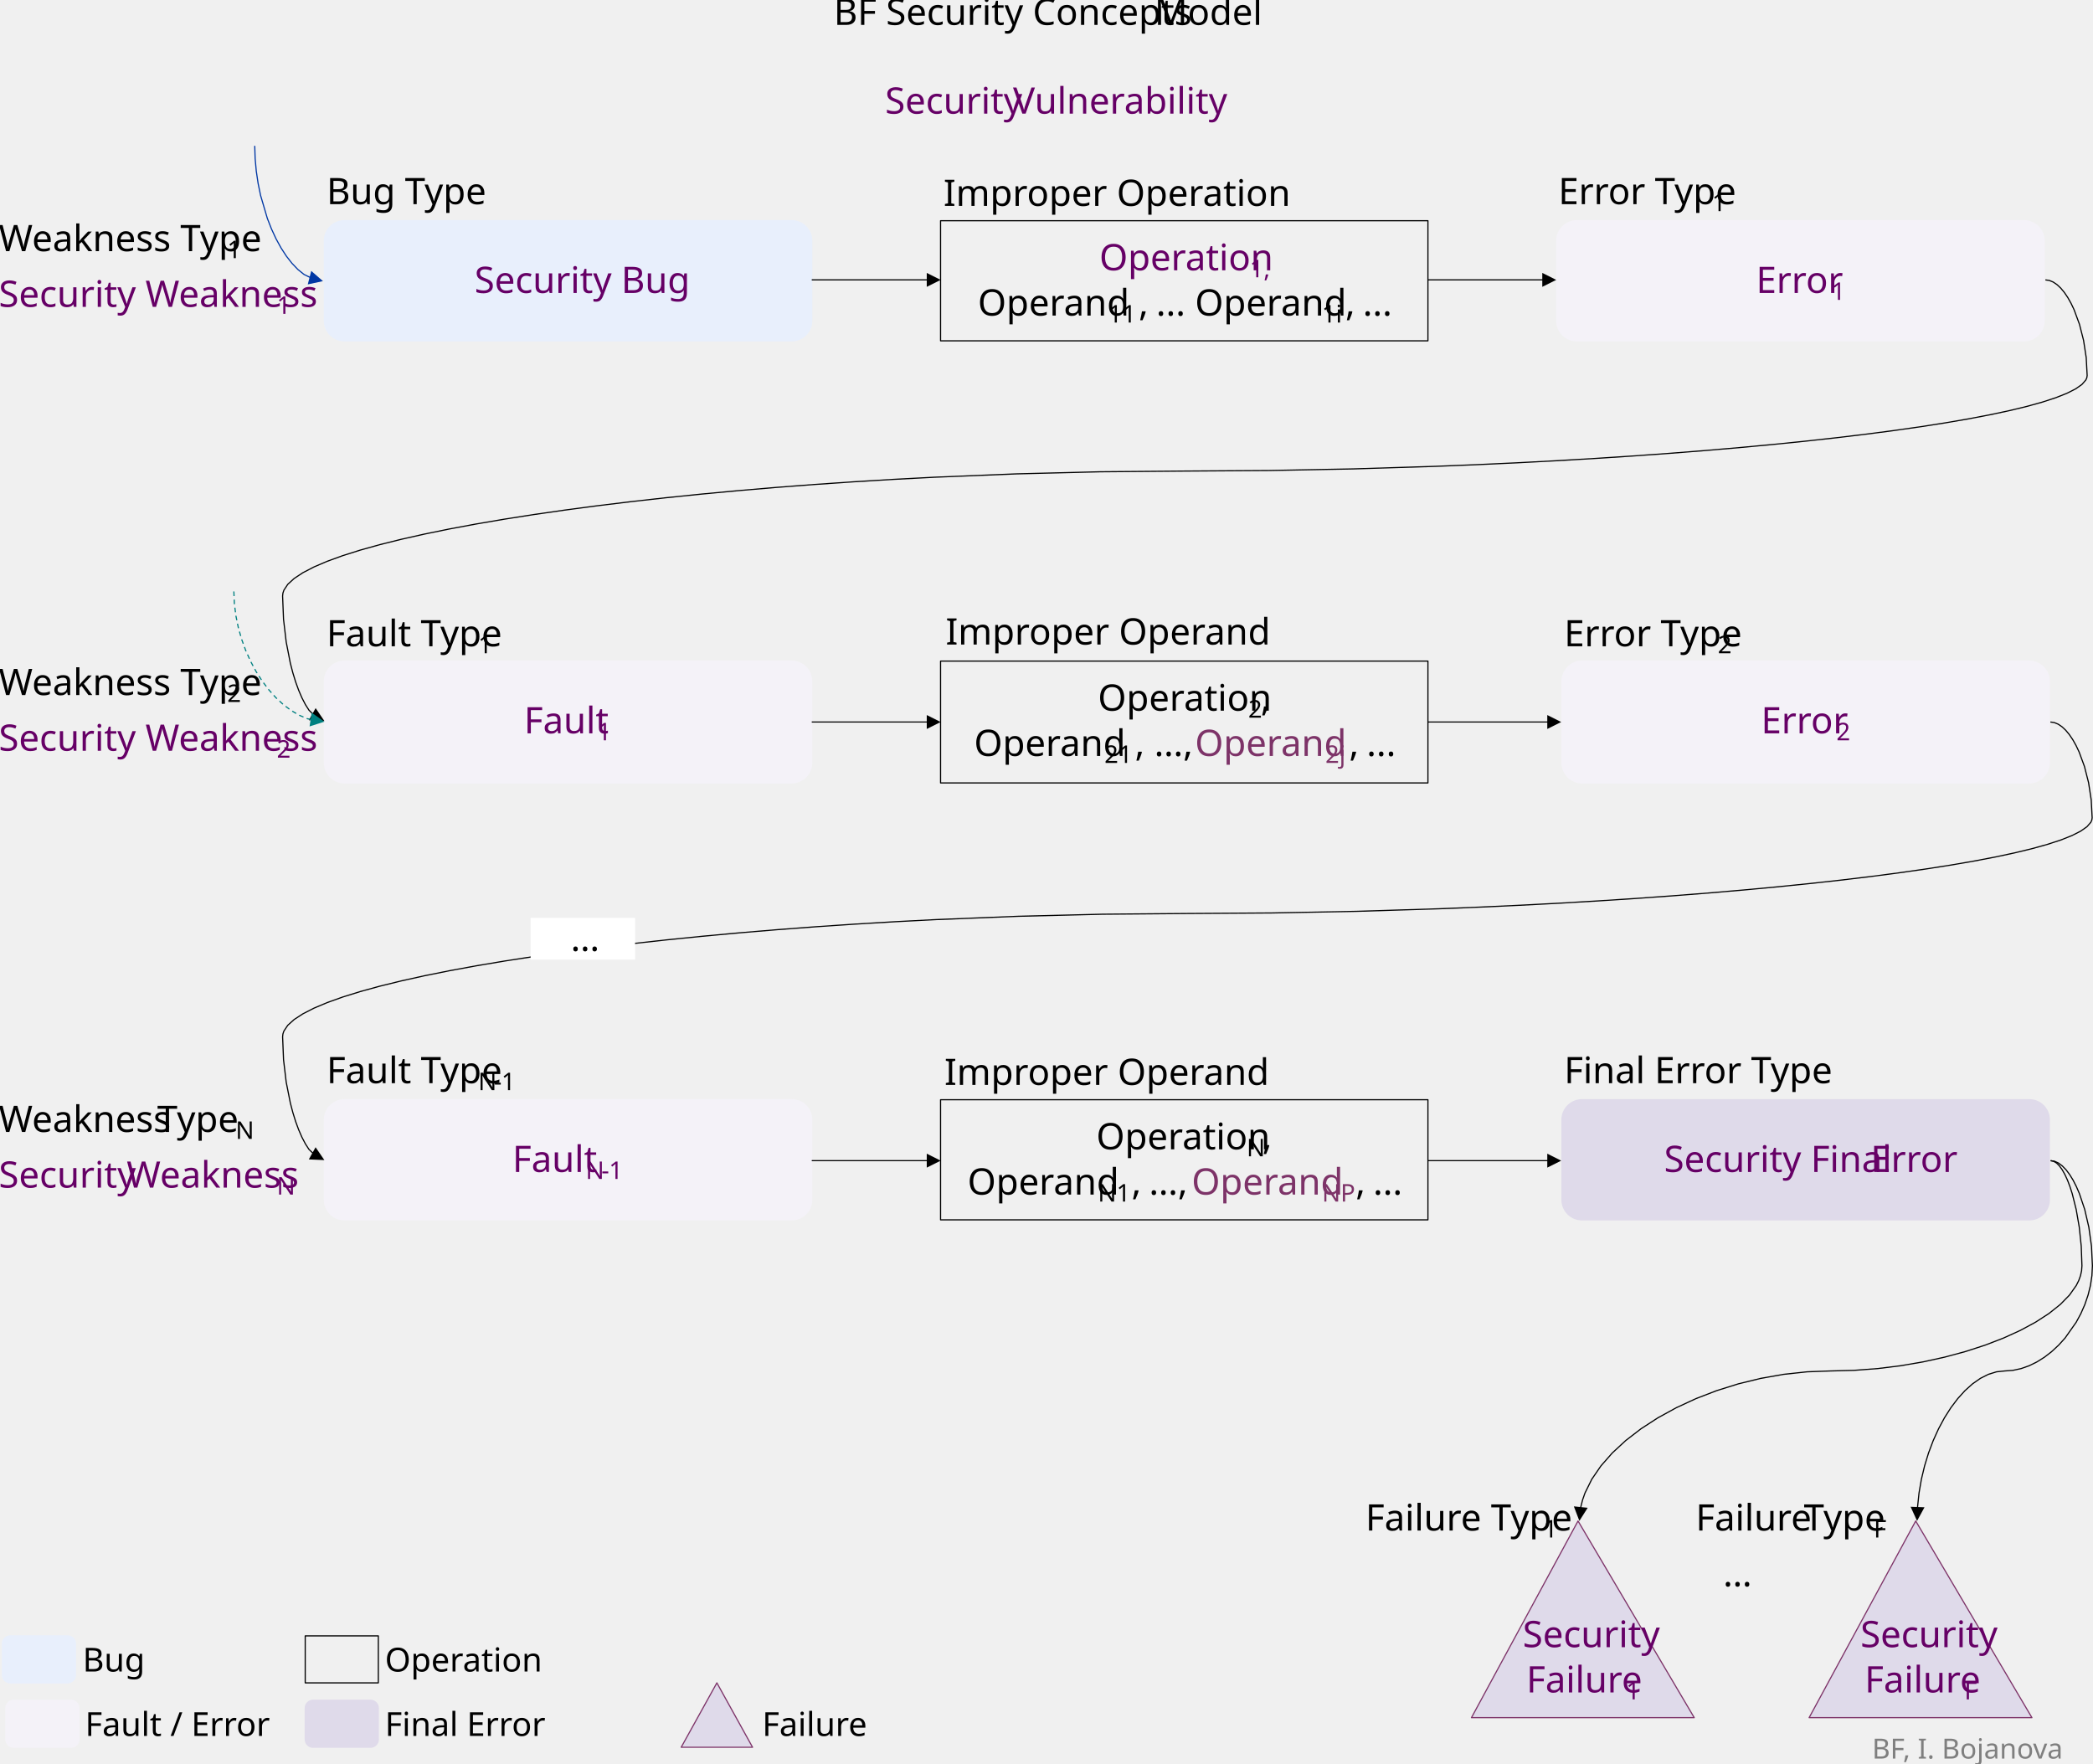
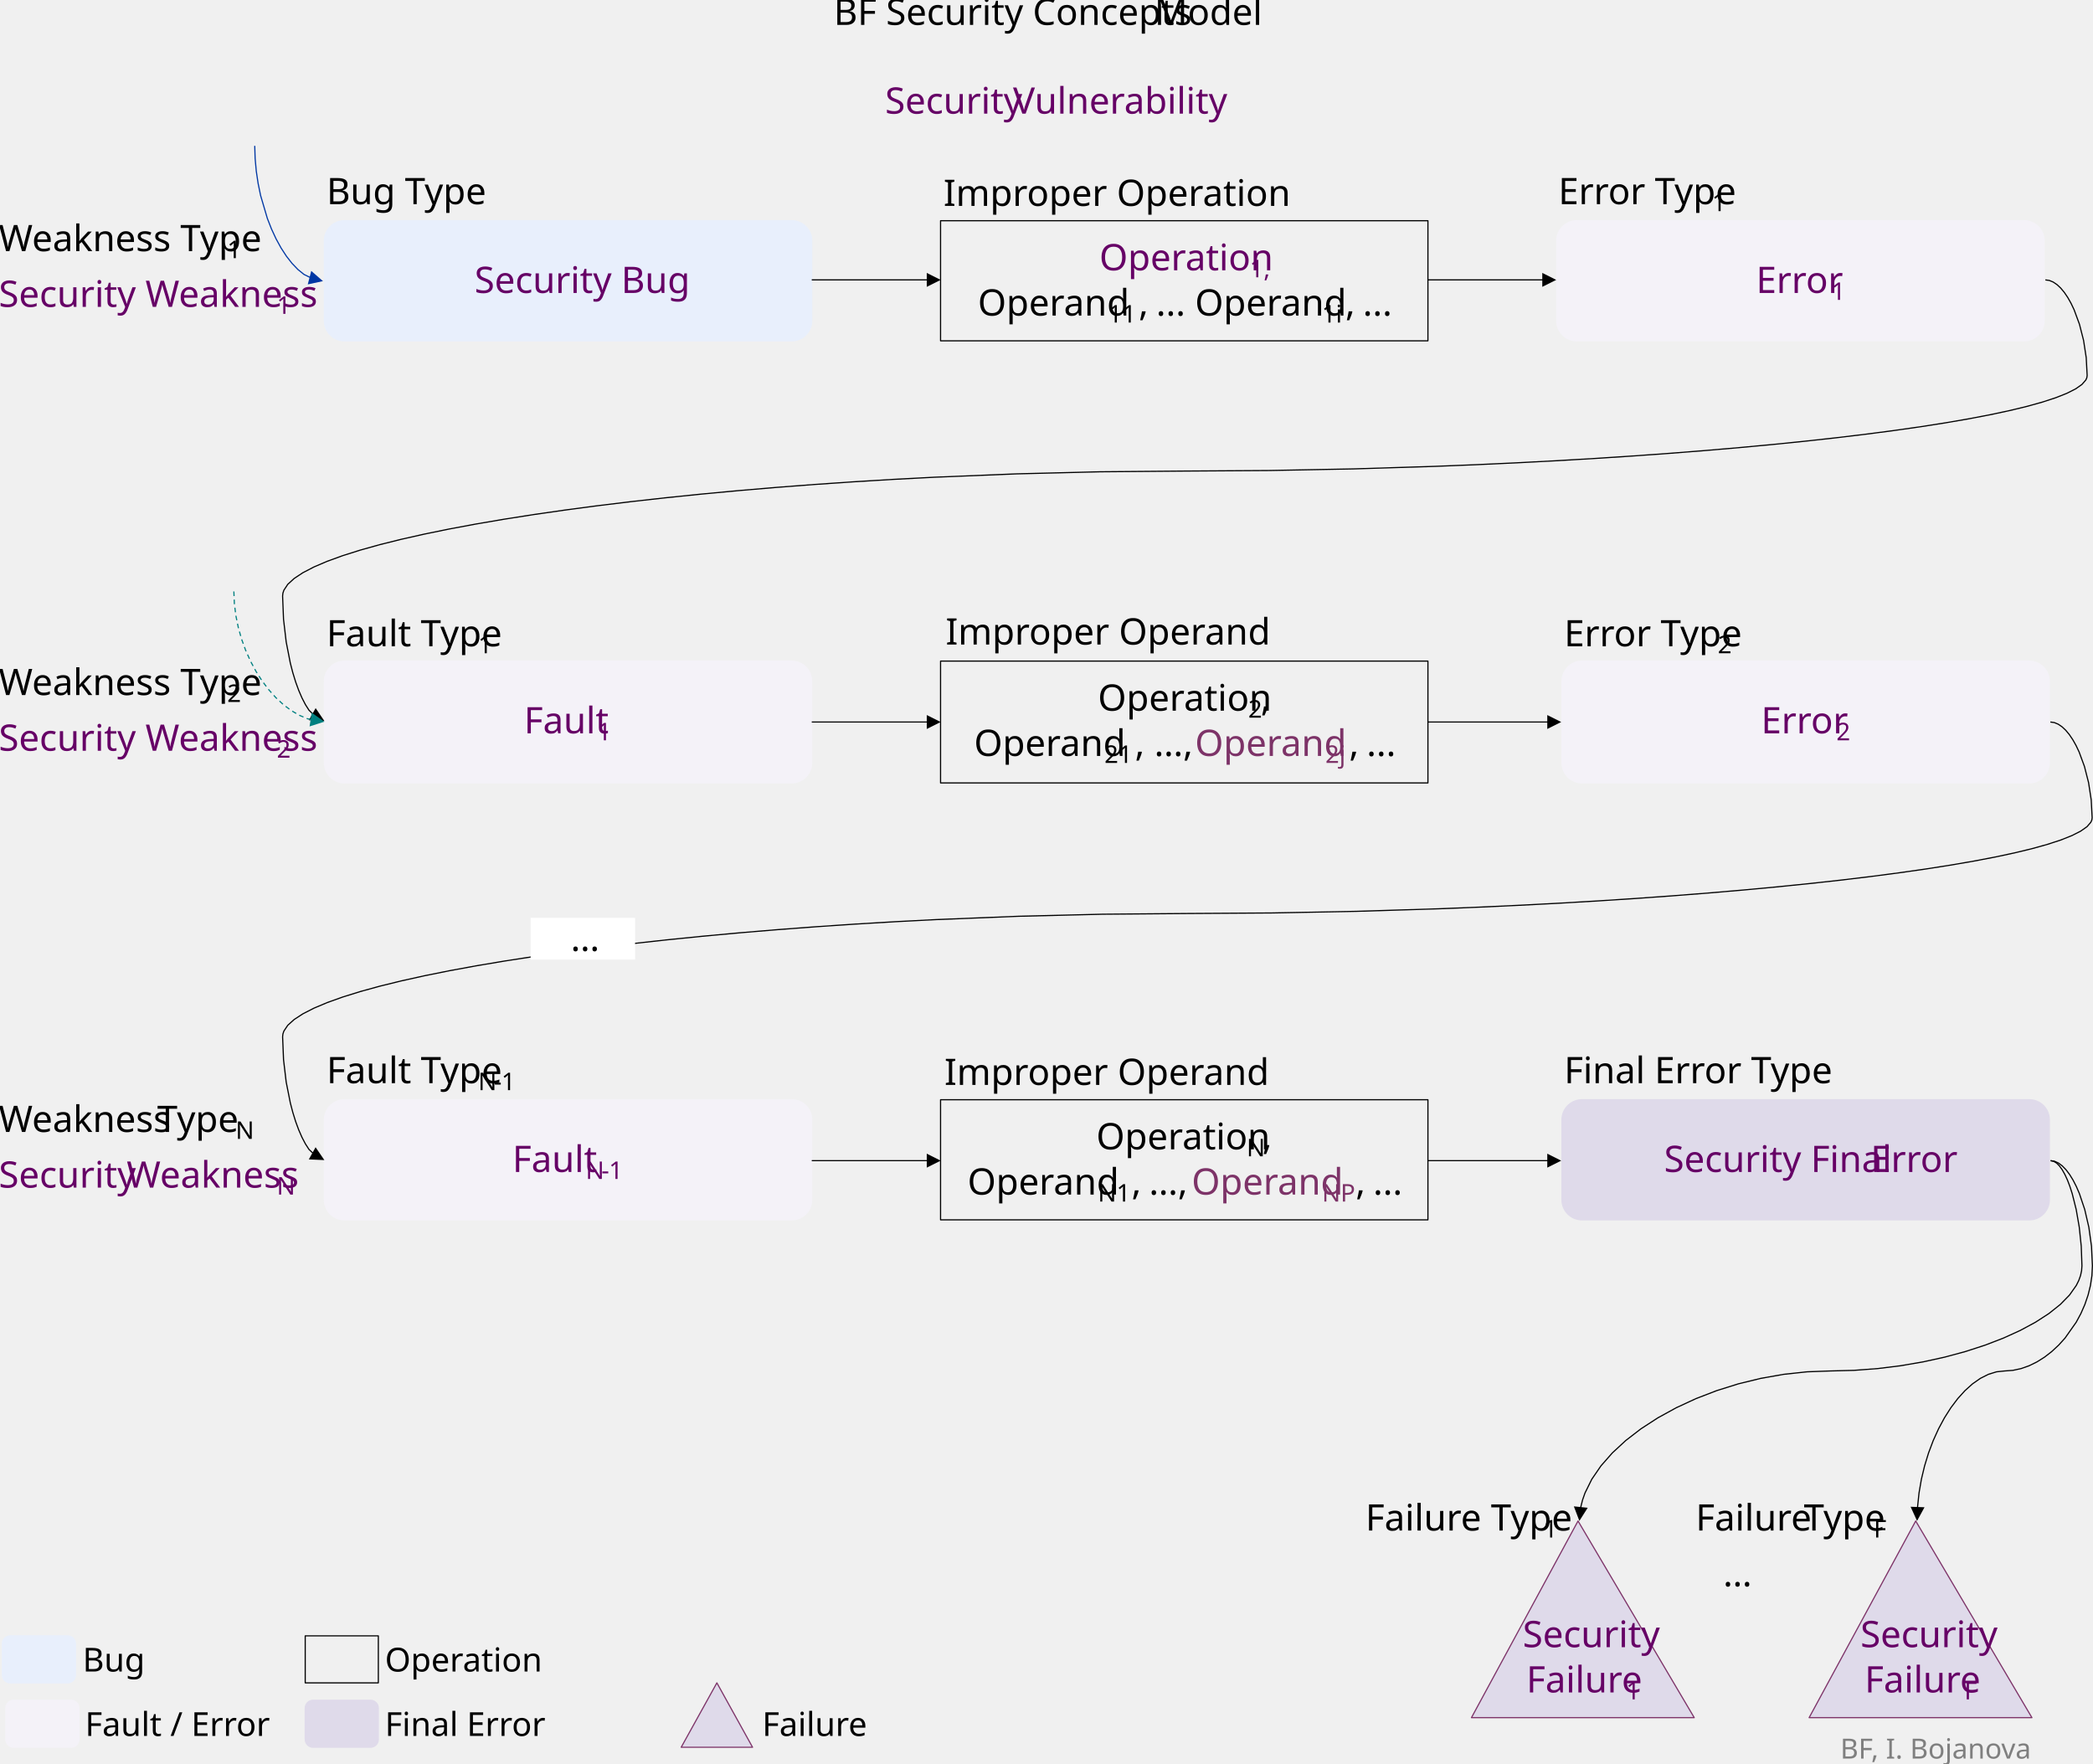
<svg xmlns="http://www.w3.org/2000/svg" width="318.144mm" height="268.061mm" viewBox="0 0 318.144 268.061" version="1.1" id="svg1" xml:space="preserve">
  <defs id="defs1" />
-   <g id="layer1" transform="translate(-77.94892,-133.0182)">
-     <g transform="matrix(0.2645833,0,0,0.2645833,89.02199,-347.3874)" id="g99">
+   <g id="layer1" transform="translate(-45.70918,-142.9946)">
+     <g transform="matrix(0.2645833,0,0,0.2645833,56.78225,-337.411)" id="g99">
      <path d="m 349.5,2819.5 20.5,-37 20.5,37 z" stroke="#7d3368" stroke-width="0.667" stroke-linejoin="round" stroke-miterlimit="10" fill="#dfdaea" fill-rule="evenodd" id="path1" />
      <text font-family="'Calibri Light', 'Calibri Light_MSFontService', sans-serif" font-weight="300" font-size="21px" transform="translate(437.157,1830)" id="text1">BF Security Concepts</text>
      <text font-family="'Calibri Light', 'Calibri Light_MSFontService', sans-serif" font-weight="300" font-size="21px" transform="translate(621.384,1830)" id="text2">Model</text>
      <text fill="#660066" font-family="'Calibri Light', 'Calibri Light_MSFontService', sans-serif" font-weight="300" font-size="21px" transform="translate(466.63,1881)" id="text3">Security</text>
      <text fill="#660066" font-family="'Calibri Light', 'Calibri Light_MSFontService', sans-serif" font-weight="300" font-size="21px" transform="translate(540.13,1881)" id="text4">Vulnerability</text>
      <text font-family="'Calibri Light', 'Calibri Light_MSFontService', sans-serif" font-weight="300" font-size="21px" transform="translate(145.771,1933)" id="text5">Bug Type</text>
      <text font-family="'Calibri Light', 'Calibri Light_MSFontService', sans-serif" font-weight="300" font-size="21px" transform="translate(853.416,1933)" id="text6">Error Type</text>
      <text font-family="'Calibri Light', 'Calibri Light_MSFontService', sans-serif" font-weight="300" font-size="14px" transform="translate(941.683,1937)" id="text7">1</text>
      <path d="m 144.5,1954 c 0,-6.35 5.149,-11.5 11.5,-11.5 h 257 c 6.351,0 11.5,5.15 11.5,11.5 v 46 c 0,6.35 -5.149,11.5 -11.5,11.5 H 156 c -6.351,0 -11.5,-5.15 -11.5,-11.5 z" stroke="#e8effc" stroke-width="0.667" stroke-linejoin="round" stroke-miterlimit="10" fill="#e8effc" fill-rule="evenodd" id="path7" />
      <text fill="#660066" font-family="'Calibri Light', 'Calibri Light_MSFontService', sans-serif" font-weight="300" font-size="21px" transform="translate(230.748,1984)" id="text8">Security Bug</text>
      <rect x="498.5" y="1942.5" width="280" height="69" stroke="#000000" stroke-width="0.667" stroke-linejoin="round" stroke-miterlimit="10" fill="none" id="rect8" />
      <text fill="#660066" font-family="'Calibri Light', 'Calibri Light_MSFontService', sans-serif" font-weight="300" font-size="21px" transform="translate(589.712,1971)" id="text9">Operation</text>
      <text fill="#660066" font-family="'Calibri Light', 'Calibri Light_MSFontService', sans-serif" font-weight="300" font-size="14px" transform="translate(676.085,1975)" id="text10">1,</text>
      <text font-family="'Calibri Light', 'Calibri Light_MSFontService', sans-serif" font-weight="300" font-size="21px" transform="translate(519.898,1997)" id="text11">Operand</text>
      <text font-family="'Calibri Light', 'Calibri Light_MSFontService', sans-serif" font-weight="300" font-size="14px" transform="translate(594.812,2001)" id="text12">11</text>
      <text font-family="'Calibri Light', 'Calibri Light_MSFontService', sans-serif" font-weight="300" font-size="21px" transform="translate(612.312,1997)" id="text13">,</text>
      <text font-family="'Calibri Light', 'Calibri Light_MSFontService', sans-serif" font-weight="300" font-size="21px" transform="translate(622.312,1997)" id="text14">... Operand</text>
      <text font-family="'Calibri Light', 'Calibri Light_MSFontService', sans-serif" font-weight="300" font-size="14px" transform="translate(717.558,2001)" id="text15">1i</text>
      <text font-family="'Calibri Light', 'Calibri Light_MSFontService', sans-serif" font-weight="300" font-size="21px" transform="translate(731.058,1997)" id="text16">,</text>
      <text font-family="'Calibri Light', 'Calibri Light_MSFontService', sans-serif" font-weight="300" font-size="21px" transform="translate(741.058,1997)" id="text17">...</text>
      <path d="m 852.5,1954 c 0,-6.35 5.149,-11.5 11.5,-11.5 h 257 c 6.35,0 11.5,5.15 11.5,11.5 v 46 c 0,6.35 -5.15,11.5 -11.5,11.5 H 864 c -6.351,0 -11.5,-5.15 -11.5,-11.5 z" stroke="#f4f2f8" stroke-width="0.667" stroke-linejoin="round" stroke-miterlimit="10" fill="#f4f2f8" fill-rule="evenodd" id="path17" />
      <text fill="#660066" font-family="'Calibri Light', 'Calibri Light_MSFontService', sans-serif" font-weight="300" font-size="21px" transform="translate(967.036,1984)" id="text18">Error</text>
      <text fill="#660066" font-family="'Calibri Light', 'Calibri Light_MSFontService', sans-serif" font-weight="300" font-size="14px" transform="translate(1010.28,1988)" id="text19">1</text>
      <path d="m 424.5,1976.17 h 67.411 v 0.66 H 424.5 Z m 66.078,-3.67 8,4 -8,4 z" id="path19" />
      <path d="m 778.5,1976.17 h 67.028 v 0.66 H 778.5 Z m 65.695,-3.67 8,4 -8,4 z" id="path20" />
      <text font-family="'Calibri Light', 'Calibri Light_MSFontService', sans-serif" font-weight="300" font-size="21px" transform="translate(145.73,2187)" id="text20">Fault Type</text>
      <text font-family="'Calibri Light', 'Calibri Light_MSFontService', sans-serif" font-weight="300" font-size="14px" transform="translate(232.844,2191)" id="text21">1</text>
      <text font-family="'Calibri Light', 'Calibri Light_MSFontService', sans-serif" font-weight="300" font-size="21px" transform="translate(-42.579,2215)" id="text22">Weakness Type</text>
      <text font-family="'Calibri Light', 'Calibri Light_MSFontService', sans-serif" font-weight="300" font-size="14px" transform="translate(88.661,2219)" id="text23">2</text>
      <text fill="#660066" font-family="'Calibri Light', 'Calibri Light_MSFontService', sans-serif" font-weight="300" font-size="21px" transform="translate(-42.579,2247)" id="text24">Security Weakness</text>
      <text fill="#660066" font-family="'Calibri Light', 'Calibri Light_MSFontService', sans-serif" font-weight="300" font-size="14px" transform="translate(117.141,2251)" id="text25">2</text>
      <text font-family="'Calibri Light', 'Calibri Light_MSFontService', sans-serif" font-weight="300" font-size="21px" transform="translate(856.743,2187)" id="text26">Error Type</text>
      <text font-family="'Calibri Light', 'Calibri Light_MSFontService', sans-serif" font-weight="300" font-size="14px" transform="translate(945.01,2191)" id="text27">2</text>
      <path d="m 144.5,2207.17 c 0,-6.45 5.224,-11.67 11.667,-11.67 h 256.666 c 6.444,0 11.667,5.22 11.667,11.67 v 46.66 c 0,6.45 -5.223,11.67 -11.667,11.67 H 156.167 c -6.443,0 -11.667,-5.22 -11.667,-11.67 z" stroke="#f4f2f8" stroke-width="0.667" stroke-linejoin="round" stroke-miterlimit="10" fill="#f4f2f8" fill-rule="evenodd" id="path27" />
      <text fill="#660066" font-family="'Calibri Light', 'Calibri Light_MSFontService', sans-serif" font-weight="300" font-size="21px" transform="translate(259.201,2237)" id="text28">Fault</text>
      <text fill="#660066" font-family="'Calibri Light', 'Calibri Light_MSFontService', sans-serif" font-weight="300" font-size="14px" transform="translate(301.294,2241)" id="text29">1</text>
      <rect x="498.5" y="2195.5" width="280" height="70" stroke="#000000" stroke-width="0.667" stroke-linejoin="round" stroke-miterlimit="10" fill="none" id="rect29" />
      <text font-family="'Calibri Light', 'Calibri Light_MSFontService', sans-serif" font-weight="300" font-size="21px" transform="translate(588.878,2224)" id="text30">Operation</text>
      <text font-family="'Calibri Light', 'Calibri Light_MSFontService', sans-serif" font-weight="300" font-size="14px" transform="translate(675.252,2228)" id="text31">2</text>
      <text font-family="'Calibri Light', 'Calibri Light_MSFontService', sans-serif" font-weight="300" font-size="21px" transform="translate(682.418,2224)" id="text32">,</text>
      <text font-family="'Calibri Light', 'Calibri Light_MSFontService', sans-serif" font-weight="300" font-size="21px" transform="translate(517.732,2250)" id="text33">Operand</text>
      <text font-family="'Calibri Light', 'Calibri Light_MSFontService', sans-serif" font-weight="300" font-size="14px" transform="translate(592.645,2254)" id="text34">21</text>
      <text font-family="'Calibri Light', 'Calibri Light_MSFontService', sans-serif" font-weight="300" font-size="21px" transform="translate(610.145,2250)" id="text35">, …,</text>
      <text fill="#7d3368" font-family="'Calibri Light', 'Calibri Light_MSFontService', sans-serif" font-weight="300" font-size="21px" transform="translate(644.645,2250)" id="text36">Operand</text>
      <text fill="#7d3368" font-family="'Calibri Light', 'Calibri Light_MSFontService', sans-serif" font-weight="300" font-size="14px" transform="translate(719.558,2254)" id="text37">2j</text>
      <text font-family="'Calibri Light', 'Calibri Light_MSFontService', sans-serif" font-weight="300" font-size="21px" transform="translate(733.225,2250)" id="text38">,</text>
      <text font-family="'Calibri Light', 'Calibri Light_MSFontService', sans-serif" font-weight="300" font-size="21px" transform="translate(743.225,2250)" id="text39">...</text>
      <path d="m 855.5,2207.17 c 0,-6.45 5.224,-11.67 11.667,-11.67 h 256.663 c 6.45,0 11.67,5.22 11.67,11.67 v 46.66 c 0,6.45 -5.22,11.67 -11.67,11.67 H 867.167 c -6.443,0 -11.667,-5.22 -11.667,-11.67 z" stroke="#f4f2f8" stroke-width="0.667" stroke-linejoin="round" stroke-miterlimit="10" fill="#f4f2f8" fill-rule="evenodd" id="path39" />
      <text fill="#660066" font-family="'Calibri Light', 'Calibri Light_MSFontService', sans-serif" font-weight="300" font-size="21px" transform="translate(969.904,2237)" id="text40">Error</text>
      <text fill="#660066" font-family="'Calibri Light', 'Calibri Light_MSFontService', sans-serif" font-weight="300" font-size="14px" transform="translate(1013.15,2241)" id="text41">2</text>
      <path d="m 424.5,2230.17 h 67.411 v 0.66 H 424.5 Z m 66.078,-3.67 8,4 -8,4 z" id="path41" />
      <path d="m 778.5,2230.17 h 69.896 v 0.66 H 778.5 Z m 68.563,-3.67 8,4 -8,4 z" id="path42" />
      <path d="M 0.046,0.33 -2.2,0.645 -2.12,0.623 -4.349,1.542 l 0.06,-0.032 -2.194,1.481 0.041,-0.033 -2.141,2.004 -2.043,2.457 -1.963,2.903 -1.863,3.308 -1.744,3.673 -3.058,8.285 -2.357,9.245 -1.517,9.889 -0.535,10.21 -0.003,-0.066 0.189,1.287 -0.024,-0.085 0.563,1.286 -0.053,-0.085 2.223,2.568 -0.061,-0.055 3.646,2.558 -0.041,-0.025 5.023,2.543 6.324,2.51 7.613,2.491 8.852,2.463 10.042,2.43 11.183,2.39 12.276,2.346 13.322,2.296 14.319,2.241 15.269,2.18 16.171,2.115 17.026,2.045 17.833,1.97 18.592,1.889 19.305,1.804 19.969,1.713 20.586,1.618 21.156,1.517 21.678,1.412 22.153,1.301 22.579,1.186 22.96,1.065 23.291,0.939 47.391,1.481 48.15,0.919 48.529,0.315 48.534,0.411 48.159,1.201 47.4,1.937 23.297,1.228 22.964,1.393 22.585,1.55 22.157,1.702 21.683,1.846 21.161,1.984 20.592,2.116 19.974,2.24 19.311,2.359 18.599,2.471 17.84,2.576 17.033,2.675 16.18,2.767 15.278,2.852 14.33,2.932 13.334,3.004 12.291,3.07 11.201,3.13 10.064,3.184 8.88,3.23 7.65,3.273 6.375,3.309 5.05,3.343 c 0.02,0.009 0.03,0.02 0.04,0.032 l 3.65,3.345 c 0.02,0.018 0.04,0.039 0.05,0.061 l 2.22,3.358 c 0.02,0.024 0.03,0.051 0.04,0.078 l 0.57,1.682 c 0,0.022 0.01,0.045 0.01,0.069 l 0.19,1.682 c 0,0.017 0,0.034 0,0.051 l -0.54,13.391 -1.52,12.996 -2.37,12.154 -1.46,5.637 -1.62,5.264 -1.76,4.845 -1.89,4.374 -1.99,3.851 -2.086,3.277 c -0.014,0.022 -0.03,0.042 -0.049,0.061 l -3,2.902 -0.464,-0.479 3,-2.902 -0.049,0.06 2.056,-3.226 1.972,-3.808 1.87,-4.338 1.75,-4.813 1.61,-5.235 1.45,-5.598 2.36,-12.104 1.53,-12.945 0.54,-13.391 v 0.051 l -0.19,-1.683 0.01,0.069 -0.56,-1.682 0.04,0.078 -2.22,-3.358 0.05,0.062 -3.65,-3.345 0.04,0.033 -4.99,-3.307 -6.327,-3.288 -7.616,-3.259 -8.853,-3.222 -10.042,-3.177 -11.183,-3.125 -12.276,-3.067 -13.322,-3.001 -14.318,-2.93 -15.269,-2.85 -16.17,-2.766 -17.025,-2.673 -17.833,-2.575 -18.592,-2.47 -19.304,-2.358 -19.968,-2.24 -20.586,-2.115 -21.155,-1.984 -21.678,-1.846 -22.152,-1.701 -22.579,-1.55 -22.959,-1.392 -23.29,-1.228 -47.389,-1.936 -48.148,-1.201 -48.532,-0.412 -48.538,-0.315 -48.157,-0.918 -47.397,-1.482 -23.296,-0.939 -22.964,-1.065 -22.584,-1.186 -22.156,-1.302 -21.683,-1.412 -21.16,-1.517 -20.591,-1.619 -19.974,-1.714 -19.31,-1.804 -18.598,-1.89 -17.84,-1.97 L 103.083,88.983 86.904,86.866 71.627,84.684 57.297,82.442 43.964,80.144 31.673,77.796 20.472,75.402 10.408,72.966 1.527,70.495 l -7.652,-2.505 -6.379,-2.535 -5.023,-2.543 c -0.014,-0.007 -0.028,-0.015 -0.041,-0.025 l -3.646,-2.558 c -0.022,-0.016 -0.043,-0.034 -0.061,-0.055 l -2.223,-2.568 c -0.022,-0.025 -0.04,-0.054 -0.053,-0.085 l -0.563,-1.286 c -0.012,-0.027 -0.02,-0.056 -0.024,-0.085 l -0.189,-1.287 C -24.329,54.941 -24.33,54.919 -24.329,54.897 l 0.542,-10.276 1.53,-9.953 2.377,-9.311 3.081,-8.34 1.765,-3.714 1.892,-3.355 2.003,-2.956 2.099,-2.517 2.141,-2.004 C -6.885,2.459 -6.871,2.449 -6.856,2.439 l 2.194,-1.481 c 0.019,-0.013 0.039,-0.023 0.06,-0.032 L -2.374,0.007 C -2.348,-0.004 -2.321,-0.011 -2.293,-0.015 L -0.046,-0.33 Z M 997.666,252.982 l -8.934,0.434 5.013,-7.408 z" transform="matrix(-1,0,0,1,1133.23,1976.5)" id="path43" />
      <text font-family="'Calibri Light', 'Calibri Light_MSFontService', sans-serif" font-weight="300" font-size="21px" transform="translate(145.771,2438)" id="text43">Fault Type</text>
      <text font-family="'Calibri Light', 'Calibri Light_MSFontService', sans-serif" font-weight="300" font-size="14px" transform="translate(232.884,2442)" id="text44">N</text>
      <text font-family="'Calibri Light', 'Calibri Light_MSFontService', sans-serif" font-weight="300" font-size="14px" transform="translate(241.884,2442)" id="text45">-</text>
      <text font-family="'Calibri Light', 'Calibri Light_MSFontService', sans-serif" font-weight="300" font-size="14px" transform="translate(246.217,2442)" id="text46">1</text>
      <text font-family="'Calibri Light', 'Calibri Light_MSFontService', sans-serif" font-weight="300" font-size="21px" transform="translate(-42.579,2466)" id="text47">Weakness</text>
      <text font-family="'Calibri Light', 'Calibri Light_MSFontService', sans-serif" font-weight="300" font-size="21px" transform="translate(48.4743,2466)" id="text48">Type</text>
      <text font-family="'Calibri Light', 'Calibri Light_MSFontService', sans-serif" font-weight="300" font-size="14px" transform="translate(93.4943,2470)" id="text49">N</text>
      <text fill="#660066" font-family="'Calibri Light', 'Calibri Light_MSFontService', sans-serif" font-weight="300" font-size="21px" transform="translate(-42.579,2498)" id="text50">Security</text>
      <text fill="#660066" font-family="'Calibri Light', 'Calibri Light_MSFontService', sans-serif" font-weight="300" font-size="21px" transform="translate(30.921,2498)" id="text51">Weakness</text>
      <text fill="#660066" font-family="'Calibri Light', 'Calibri Light_MSFontService', sans-serif" font-weight="300" font-size="14px" transform="translate(117.141,2502)" id="text52">N</text>
      <text font-family="'Calibri Light', 'Calibri Light_MSFontService', sans-serif" font-weight="300" font-size="21px" transform="translate(856.743,2438)" id="text53">Final Error Type</text>
      <path d="m 144.5,2459 c 0,-6.35 5.149,-11.5 11.5,-11.5 h 257 c 6.351,0 11.5,5.15 11.5,11.5 v 46 c 0,6.35 -5.149,11.5 -11.5,11.5 H 156 c -6.351,0 -11.5,-5.15 -11.5,-11.5 z" stroke="#f4f2f8" stroke-width="0.667" stroke-linejoin="round" stroke-miterlimit="10" fill="#f4f2f8" fill-rule="evenodd" id="path53" />
      <text fill="#660066" font-family="'Calibri Light', 'Calibri Light_MSFontService', sans-serif" font-weight="300" font-size="21px" transform="translate(252.534,2489)" id="text54">Fault</text>
      <text fill="#660066" font-family="'Calibri Light', 'Calibri Light_MSFontService', sans-serif" font-weight="300" font-size="14px" transform="translate(294.628,2493)" id="text55">N</text>
      <text fill="#660066" font-family="'Calibri Light', 'Calibri Light_MSFontService', sans-serif" font-weight="300" font-size="14px" transform="translate(303.628,2493)" id="text56">-</text>
      <text fill="#660066" font-family="'Calibri Light', 'Calibri Light_MSFontService', sans-serif" font-weight="300" font-size="14px" transform="translate(307.961,2493)" id="text57">1</text>
      <rect x="498.5" y="2447.5" width="280" height="69" stroke="#000000" stroke-width="0.667" stroke-linejoin="round" stroke-miterlimit="10" fill="none" id="rect57" />
      <text font-family="'Calibri Light', 'Calibri Light_MSFontService', sans-serif" font-weight="300" font-size="21px" transform="translate(587.955,2476)" id="text58">Operation</text>
      <text font-family="'Calibri Light', 'Calibri Light_MSFontService', sans-serif" font-weight="300" font-size="14px" transform="translate(674.328,2480)" id="text59">N</text>
      <text font-family="'Calibri Light', 'Calibri Light_MSFontService', sans-serif" font-weight="300" font-size="21px" transform="translate(683.328,2476)" id="text60">,</text>
      <text font-family="'Calibri Light', 'Calibri Light_MSFontService', sans-serif" font-weight="300" font-size="21px" transform="translate(513.982,2502)" id="text61">Operand</text>
      <text font-family="'Calibri Light', 'Calibri Light_MSFontService', sans-serif" font-weight="300" font-size="14px" transform="translate(588.895,2506)" id="text62">N1</text>
      <text font-family="'Calibri Light', 'Calibri Light_MSFontService', sans-serif" font-weight="300" font-size="21px" transform="translate(608.228,2502)" id="text63">,</text>
      <text font-family="'Calibri Light', 'Calibri Light_MSFontService', sans-serif" font-weight="300" font-size="21px" transform="translate(618.228,2502)" id="text64">…,</text>
      <text fill="#7d3368" font-family="'Calibri Light', 'Calibri Light_MSFontService', sans-serif" font-weight="300" font-size="21px" transform="translate(642.728,2502)" id="text65">Operand</text>
      <text fill="#7d3368" font-family="'Calibri Light', 'Calibri Light_MSFontService', sans-serif" font-weight="300" font-size="14px" transform="translate(717.642,2506)" id="text66">NP</text>
      <text font-family="'Calibri Light', 'Calibri Light_MSFontService', sans-serif" font-weight="300" font-size="21px" transform="translate(736.975,2502)" id="text67">,</text>
      <text font-family="'Calibri Light', 'Calibri Light_MSFontService', sans-serif" font-weight="300" font-size="21px" transform="translate(746.975,2502)" id="text68">...</text>
      <path d="m 855.5,2459 c 0,-6.35 5.149,-11.5 11.5,-11.5 h 257 c 6.35,0 11.5,5.15 11.5,11.5 v 46 c 0,6.35 -5.15,11.5 -11.5,11.5 H 867 c -6.351,0 -11.5,-5.15 -11.5,-11.5 z" stroke="#dfdaea" stroke-width="0.667" stroke-linejoin="round" stroke-miterlimit="10" fill="#dfdaea" fill-rule="evenodd" id="path68" />
      <text fill="#660066" font-family="'Calibri Light', 'Calibri Light_MSFontService', sans-serif" font-weight="300" font-size="21px" transform="translate(914.155,2489)" id="text69">Security Final</text>
      <text fill="#660066" font-family="'Calibri Light', 'Calibri Light_MSFontService', sans-serif" font-weight="300" font-size="21px" transform="translate(1032.82,2489)" id="text70">Error</text>
      <path d="m 424.5,2482.17 h 67.411 v 0.66 H 424.5 Z m 66.078,-3.67 8,4 -8,4 z" id="path70" />
      <path d="m 778.5,2482.17 h 69.896 v 0.66 H 778.5 Z m 68.563,-3.67 8,4 -8,4 z" id="path71" />
      <path d="m 0.051,0.329 -2.247,0.347 0.087,-0.026 -2.229,1.01 0.061,-0.036 -2.194,1.63 0.04,-0.035 -2.142,2.205 -2.045,2.705 -1.965,3.196 -1.865,3.642 -1.746,4.043 -3.06,9.117 -2.358,10.174 -1.518,10.884 -0.536,11.237 0.289,5.623 0.839,5.579 1.353,5.493 1.83,5.362 2.271,5.187 2.675,4.968 6.423,9.109 3.658,4.031 3.922,3.645 4.14,3.203 4.321,2.717 4.464,2.187 4.57,1.615 4.639,0.998 4.67,0.34 4.727,0.496 c 0.021,0.002 0.043,0.006 0.063,0.013 l 4.679,1.441 c 0.018,0.005 0.035,0.012 0.052,0.021 l 4.606,2.324 c 0.014,0.007 0.028,0.015 0.041,0.024 l 4.495,3.145 4.379,3.928 4.187,4.62 3.961,5.251 3.699,5.817 3.4,6.321 3.066,6.762 2.695,7.141 2.288,7.456 1.844,7.709 1.363,7.899 0.845,8.025 0.052,1.428 -0.666,0.024 -0.049,-1.382 -0.839,-7.982 -1.355,-7.857 -1.833,-7.668 -2.275,-7.417 -2.679,-7.1 -3.046,-6.722 -3.376,-6.279 -3.668,-5.774 -3.922,-5.204 -4.138,-4.572 -4.316,-3.877 -4.495,-3.145 0.041,0.024 -4.606,-2.324 0.052,0.021 -4.679,-1.441 0.063,0.013 -4.706,-0.494 -4.762,-0.353 -4.72,-1.022 -4.641,-1.644 -4.526,-2.222 -4.374,-2.754 -4.186,-3.242 -3.962,-3.685 -3.709,-4.095 -6.465,-9.177 -2.699,-5.016 -2.291,-5.239 -1.847,-5.418 -1.365,-5.553 -0.846,-5.644 -0.289,-5.689 0.542,-11.297 1.529,-10.942 2.376,-10.236 3.08,-9.169 1.764,-4.083 1.891,-3.688 2.002,-3.249 2.098,-2.767 2.142,-2.205 C -6.898,2.741 -6.884,2.729 -6.87,2.719 L -4.675,1.089 C -4.656,1.075 -4.636,1.063 -4.614,1.053 l 2.23,-1.01 c 0.028,-0.013 0.057,-0.021 0.087,-0.026 L -0.051,-0.329 Z M 80.457,198.835 l -3.711,8.138 -4.284,-7.852 z" transform="matrix(-1,0,0,1,1136.25,2482.5)" id="path72" />
      <path d="m -40.5,2760 c 0,-2.49 2.015,-4.5 4.5,-4.5 h 33 c 2.485,0 4.5,2.01 4.5,4.5 v 18 c 0,2.49 -2.015,4.5 -4.5,4.5 H -36 c -2.485,0 -4.5,-2.01 -4.5,-4.5 z" stroke="#e8effc" stroke-width="0.667" stroke-linejoin="round" stroke-miterlimit="10" fill="#e8effc" fill-rule="evenodd" id="path73" />
      <text font-family="'Calibri Light', 'Calibri Light_MSFontService', sans-serif" font-weight="300" font-size="19px" transform="translate(5.63055,2776)" id="text73">Bug</text>
      <rect x="133.5" y="2755.5" width="42" height="27" stroke="#000000" stroke-width="0.667" stroke-linejoin="round" stroke-miterlimit="10" fill="none" id="rect73" />
      <text font-family="'Calibri Light', 'Calibri Light_MSFontService', sans-serif" font-weight="300" font-size="19px" transform="translate(179.293,2776)" id="text74">Operation</text>
      <path d="m -38.5,2797 c 0,-2.49 2.015,-4.5 4.5,-4.5 h 33 c 2.485,0 4.5,2.01 4.5,4.5 v 18 c 0,2.49 -2.015,4.5 -4.5,4.5 H -34 c -2.485,0 -4.5,-2.01 -4.5,-4.5 z" stroke="#f4f2f8" stroke-width="0.667" stroke-linejoin="round" stroke-miterlimit="10" fill="#f4f2f8" fill-rule="evenodd" id="path74" />
      <text font-family="'Calibri Light', 'Calibri Light_MSFontService', sans-serif" font-weight="300" font-size="19px" transform="translate(7.02929,2813)" id="text75">Fault / Error</text>
      <path d="m 133.5,2797 c 0,-2.49 2.015,-4.5 4.5,-4.5 h 33 c 2.485,0 4.5,2.01 4.5,4.5 v 18 c 0,2.49 -2.015,4.5 -4.5,4.5 h -33 c -2.485,0 -4.5,-2.01 -4.5,-4.5 z" stroke="#dfdaea" stroke-width="0.667" stroke-linejoin="round" stroke-miterlimit="10" fill="#dfdaea" fill-rule="evenodd" id="path75" />
      <text font-family="'Calibri Light', 'Calibri Light_MSFontService', sans-serif" font-weight="300" font-size="19px" transform="translate(179.293,2813)" id="text76">Final Error</text>
      <text font-family="'Calibri Light', 'Calibri Light_MSFontService', sans-serif" font-weight="300" font-size="19px" transform="translate(396.017,2813)" id="text77">Failure</text>
      <path d="M 0.067,0.326 -1.615,0.673 -1.509,0.632 -3.178,1.642 -3.116,1.593 -4.758,3.223 l 0.035,-0.041 -1.603,2.205 -1.53,2.704 -1.472,3.197 -1.397,3.645 -1.308,4.046 -2.292,9.122 -1.767,10.181 -1.137,10.891 -0.402,11.244 0.209,2.794 -0.007,-0.047 0.619,2.825 1.004,2.772 1.383,2.761 -0.026,-0.043 3.895,5.523 -0.034,-0.041 5.269,5.39 6.508,5.186 7.675,4.973 8.736,4.713 9.69,4.407 10.538,4.055 11.279,3.659 11.915,3.217 12.444,2.732 12.867,2.202 13.184,1.627 13.396,1.009 13.5,0.346 13.52,0.494 13.435,1.443 13.221,2.327 12.904,3.15 12.48,3.907 11.951,4.604 11.316,5.236 10.577,5.805 9.731,6.313 8.78,6.758 7.724,7.14 6.563,7.461 5.293,7.72 c 0.009,0.013 0.017,0.026 0.024,0.041 l 3.895,7.877 1.414,4.028 1.025,4.043 c 0.003,0.015 0.006,0.031 0.008,0.046 l 0.152,1.435 -0.663,0.07 -0.152,-1.435 0.008,0.047 -1.007,-3.985 -1.383,-3.953 -3.894,-7.878 0.023,0.041 -5.244,-7.657 -6.514,-7.412 -7.678,-7.101 -8.737,-6.726 -9.689,-6.288 -10.536,-5.785 -11.276,-5.219 -11.91,-4.589 -12.439,-3.897 -12.861,-3.14 -13.178,-2.321 -13.387,-1.44 -13.513,-0.494 -13.533,-0.347 L 99.435,119.784 86.22,118.152 73.322,115.944 60.848,113.205 48.901,109.978 37.588,106.307 27.014,102.237 17.283,97.81 8.502,93.07 0.774,88.059 -5.795,82.818 -11.064,77.428 c -0.012,-0.013 -0.024,-0.026 -0.034,-0.041 l -3.895,-5.523 c -0.01,-0.014 -0.018,-0.028 -0.026,-0.043 l -1.414,-2.833 -1.028,-2.856 -0.619,-2.825 c -0.003,-0.015 -0.006,-0.031 -0.007,-0.047 l -0.21,-2.867 0.405,-11.29 1.143,-10.935 1.777,-10.229 2.304,-9.165 1.319,-4.08 1.414,-3.685 1.497,-3.247 1.571,-2.767 1.603,-2.205 c 0.011,-0.014 0.022,-0.028 0.035,-0.041 L -3.585,1.12 C -3.567,1.102 -3.546,1.085 -3.523,1.072 L -1.854,0.061 C -1.822,0.042 -1.786,0.028 -1.749,0.02 L -0.067,-0.326 Z M 273.937,198.608 l -3.167,8.365 -4.791,-7.553 z" transform="matrix(-1,0,0,1,1136.27,2482.5)" id="path77" />
      <text font-family="'Calibri Light', 'Calibri Light_MSFontService', sans-serif" font-weight="300" font-size="21px" transform="translate(948.052,2727)" id="text78">…</text>
      <path d="M 0.046,0.33 -2.2,0.646 -2.12,0.624 -4.349,1.544 -4.289,1.512 -6.483,2.996 -6.442,2.963 l -2.141,2.008 -2.043,2.461 -1.963,2.908 -1.863,3.314 -1.744,3.679 -3.058,8.299 -2.357,9.26 -1.517,9.906 -0.536,10.227 -0.003,-0.066 0.189,1.289 -0.025,-0.085 0.564,1.288 -0.053,-0.085 2.229,2.572 -0.061,-0.055 3.656,2.562 -0.041,-0.025 5.037,2.547 6.341,2.515 7.635,2.495 8.877,2.467 10.07,2.434 11.214,2.394 12.31,2.349 13.358,2.3 14.359,2.244 15.311,2.184 16.215,2.119 17.073,2.048 17.883,1.973 18.644,1.892 19.358,1.807 20.024,1.716 20.643,1.621 21.215,1.52 21.738,1.414 22.214,1.304 22.642,1.187 23.023,1.067 23.356,0.941 47.522,1.483 48.283,0.92 48.663,0.316 48.668,0.406 48.293,1.185 47.53,1.911 23.362,1.212 23.028,1.373 22.647,1.53 22.218,1.679 21.743,1.821 21.219,1.957 20.649,2.088 20.03,2.21 19.364,2.328 18.65,2.437 17.889,2.542 17.081,2.638 16.224,2.73 15.321,2.814 14.369,2.892 13.371,2.964 12.325,3.029 11.232,3.088 10.092,3.141 8.904,3.187 7.671,3.229 6.388,3.264 5.07,3.298 c 0.01,0.01 0.03,0.02 0.04,0.032 l 3.66,3.3 c 0.02,0.018 0.04,0.038 0.05,0.061 l 2.23,3.313 c 0.02,0.024 0.03,0.051 0.04,0.078 l 0.56,1.66 c 0.01,0.022 0.02,0.045 0.02,0.069 l 0.19,1.66 c 0,0.017 0,0.034 0,0.051 l -0.54,13.212 -1.52,12.823 -2.38,11.992 -1.46,5.562 -1.61,5.194 -1.76,4.78 -1.89,4.316 -1.99,3.8 -2.09,3.233 c -0.01,0.022 -0.03,0.043 -0.05,0.061 l -2.984,2.846 -0.46,-0.483 2.984,-2.846 -0.05,0.061 2.06,-3.182 1.97,-3.757 1.87,-4.279 1.75,-4.748 1.61,-5.165 1.45,-5.522 2.36,-11.942 1.52,-12.771 0.54,-13.212 0.01,0.052 -0.19,-1.66 0.01,0.069 -0.56,-1.659 0.04,0.079 -2.23,-3.313 0.05,0.062 -3.66,-3.3 0.05,0.032 -5.01,-3.263 -6.347,-3.244 -7.637,-3.215 -8.878,-3.179 -10.07,-3.134 -11.214,-3.083 -12.31,-3.026 -13.358,-2.961 -14.359,-2.89 -15.311,-2.812 -16.215,-2.729 -17.072,-2.637 -17.882,-2.541 -18.644,-2.436 -19.357,-2.327 -20.024,-2.21 -20.643,-2.087 -21.214,-1.957 -21.737,-1.821 -22.213,-1.678 -22.642,-1.529 -23.023,-1.374 -23.354,-1.211 -47.52,-1.911 -48.281,-1.184 -48.667,-0.407 -48.672,-0.315 -48.291,-0.92 -47.528,-1.484 -23.36,-0.941 -23.027,-1.067 -22.647,-1.188 -22.218,-1.303 -21.742,-1.415 -21.219,-1.52 -20.648,-1.621 -20.029,-1.717 -19.364,-1.807 -18.649,-1.893 -17.889,-1.974 -17.08,-2.049 -16.224,-2.12 -15.32,-2.186 -14.369,-2.246 L 44.152,80.278 31.827,77.926 20.596,75.527 10.504,73.088 1.598,70.612 -6.075,68.103 -12.472,65.563 -17.508,63.016 c -0.014,-0.007 -0.028,-0.015 -0.041,-0.024 l -3.656,-2.562 c -0.022,-0.016 -0.043,-0.034 -0.061,-0.055 l -2.229,-2.573 c -0.022,-0.025 -0.04,-0.054 -0.053,-0.085 l -0.564,-1.288 c -0.012,-0.027 -0.02,-0.056 -0.024,-0.085 L -24.326,55.054 c -0.003,-0.022 -0.004,-0.044 -0.003,-0.066 l 0.542,-10.293 1.53,-9.969 2.377,-9.326 3.081,-8.354 1.765,-3.72 1.892,-3.36 2.003,-2.961 2.099,-2.521 2.141,-2.008 C -6.885,2.464 -6.871,2.453 -6.857,2.443 L -4.663,0.959 c 0.019,-0.013 0.039,-0.023 0.06,-0.032 l 2.229,-0.92 c 0.026,-0.011 0.053,-0.018 0.081,-0.022 L -0.046,-0.33 Z M 1000.54,251.281 l -8.94,0.394 5.046,-7.385 z" transform="matrix(-1,0,0,1,1136.1,2230.5)" id="path78" />
      <text font-family="'Calibri Light', 'Calibri Light_MSFontService', sans-serif" font-weight="300" font-size="21px" transform="translate(-42.579,1960)" id="text79">Weakness Type</text>
      <text font-family="'Calibri Light', 'Calibri Light_MSFontService', sans-serif" font-weight="300" font-size="14px" transform="translate(88.661,1964)" id="text80">1</text>
      <text fill="#660066" font-family="'Calibri Light', 'Calibri Light_MSFontService', sans-serif" font-weight="300" font-size="21px" transform="translate(-42.579,1992)" id="text81">Security Weakness</text>
      <text fill="#660066" font-family="'Calibri Light', 'Calibri Light_MSFontService', sans-serif" font-weight="300" font-size="14px" transform="translate(117.141,1996)" id="text82">1</text>
      <text font-family="'Calibri Light', 'Calibri Light_MSFontService', sans-serif" font-weight="300" font-size="21px" transform="translate(742.626,2695)" id="text83">Failure Type</text>
      <text font-family="'Calibri Light', 'Calibri Light_MSFontService', sans-serif" font-weight="300" font-size="14px" transform="translate(844.926,2699)" id="text84">1</text>
      <text font-family="'Calibri Light', 'Calibri Light_MSFontService', sans-serif" font-weight="300" font-size="21px" transform="translate(932.328,2695)" id="text85">Failure</text>
      <text font-family="'Calibri Light', 'Calibri Light_MSFontService', sans-serif" font-weight="300" font-size="21px" transform="translate(994.441,2695)" id="text86">Type</text>
      <text font-family="'Calibri Light', 'Calibri Light_MSFontService', sans-serif" font-weight="300" font-size="14px" transform="translate(1034.63,2699)" id="text87">F</text>
      <text font-family="'Calibri Light', 'Calibri Light_MSFontService', sans-serif" font-weight="300" font-size="21px" transform="translate(500.168,1934)" id="text88">Improper Operation</text>
      <text font-family="'Calibri Light', 'Calibri Light_MSFontService', sans-serif" font-weight="300" font-size="21px" transform="translate(501.411,2186)" id="text89">Improper Operand</text>
      <text font-family="'Calibri Light', 'Calibri Light_MSFontService', sans-serif" font-weight="300" font-size="21px" transform="translate(500.693,2439)" id="text90">Improper Operand</text>
      <rect x="263" y="2343" width="60" height="24" fill="#ffffff" id="rect90" />
      <text font-family="'Calibri Light', 'Calibri Light_MSFontService', sans-serif" font-weight="300" font-size="21px" transform="translate(285.988,2362)" id="text91">…</text>
      <path d="m 997.5,2802.5 61.23,-113 66.77,113 z" stroke="#7d3368" stroke-width="0.667" stroke-linejoin="round" stroke-miterlimit="10" fill="#dfdaea" fill-rule="evenodd" id="path91" />
      <text fill="#660066" font-family="'Calibri Light', 'Calibri Light_MSFontService', sans-serif" font-weight="300" font-size="21px" transform="translate(1026.97,2762)" id="text92">Security</text>
      <text fill="#660066" font-family="'Calibri Light', 'Calibri Light_MSFontService', sans-serif" font-weight="300" font-size="21px" transform="translate(1029.41,2788)" id="text93">Failure</text>
      <text fill="#660066" font-family="'Calibri Light', 'Calibri Light_MSFontService', sans-serif" font-weight="300" font-size="14px" transform="translate(1086.69,2792)" id="text94">F</text>
      <path d="m 803.5,2802.5 61.23,-113 66.77,113 z" stroke="#7d3368" stroke-width="0.667" stroke-linejoin="round" stroke-miterlimit="10" fill="#dfdaea" fill-rule="evenodd" id="path94" />
      <text fill="#660066" font-family="'Calibri Light', 'Calibri Light_MSFontService', sans-serif" font-weight="300" font-size="21px" transform="translate(832.946,2762)" id="text95">Security</text>
      <text fill="#660066" font-family="'Calibri Light', 'Calibri Light_MSFontService', sans-serif" font-weight="300" font-size="21px" transform="translate(835.053,2788)" id="text96">Failure</text>
      <text fill="#660066" font-family="'Calibri Light', 'Calibri Light_MSFontService', sans-serif" font-weight="300" font-size="14px" transform="translate(892.333,2792)" id="text97">1</text>
-       <text fill="#7f7f7f" font-family="'Calibri Light', 'Calibri Light_MSFontService', sans-serif" font-weight="300" font-size="16px" transform="translate(1033.66,2826)" id="text98">BF, I. Bojanova</text>
+       <text fill="#7f7f7f" font-family="'Calibri Light', 'Calibri Light_MSFontService', sans-serif" font-weight="300" font-size="16px" transform="translate(1015.4,2826)" id="text98">BF, I. Bojanova</text>
      <path d="m 0.01,-0.333 7.277,0.225 7.239,0.657 7.125,1.06 6.953,1.434 13.157,3.873 6.108,2.388 5.702,2.645 5.247,2.877 4.737,3.08 4.169,3.256 3.545,3.406 2.865,3.529 c 0.016,0.019 0.029,0.041 0.04,0.063 l 2.176,4.441 -0.599,0.293 -2.176,-4.441 0.041,0.063 -2.809,-3.468 -3.494,-3.361 -4.122,-3.223 L 58.498,15.41 53.291,12.553 47.627,9.924 41.573,7.555 28.47,3.695 21.553,2.268 14.466,1.212 7.266,0.558 -0.01,0.333 Z M 79.591,30.457 77.718,39.203 71.845,32.456 Z" fill="#0037a4" transform="matrix(0,1,1,0,104.5,1899.5)" id="path98" />
      <path d="M 0.014,-0.333 2.678,-0.22 2.65,0.447 -0.014,0.333 Z M 4.677,-0.134 7.018,-0.035 7.366,0.008 7.283,0.669 6.99,0.631 4.648,0.532 Z M 9.35,0.256 11.996,0.587 11.914,1.249 9.268,0.918 Z M 13.981,0.836 13.994,0.837 16.619,1.375 16.485,2.028 13.912,1.499 13.898,1.497 Z m 4.597,0.941 2.281,0.468 0.349,0.098 -0.182,0.641 -0.301,-0.087 -2.281,-0.468 z m 4.554,1.113 2.565,0.729 L 25.515,4.261 22.95,3.531 Z m 4.51,1.288 2.505,0.914 -0.229,0.626 -2.505,-0.914 z m 4.384,1.599 2.011,0.734 0.502,0.224 -0.273,0.608 -0.458,-0.206 -2.011,-0.734 z m 4.338,1.777 2.433,1.092 -0.273,0.608 -2.433,-1.092 z m 4.266,1.949 2.347,1.265 -0.316,0.587 -2.347,-1.265 z m 4.108,2.214 1.379,0.743 0.949,0.606 -0.359,0.562 -0.906,-0.58 -1.379,-0.743 z m 4.012,2.426 2.247,1.437 -0.359,0.562 -2.247,-1.437 z m 3.896,2.611 2.127,1.608 -0.402,0.532 -2.127,-1.608 z m 3.723,2.814 0.292,0.221 1.735,1.554 -0.445,0.496 -1.692,-1.518 -0.292,-0.221 z m 3.515,3.11 1.336,1.198 0.615,0.66 -0.489,0.454 -0.572,-0.618 -1.336,-1.198 z m 3.312,3.324 1.814,1.954 -0.489,0.454 -1.814,-1.954 z m 3.066,3.555 1.607,2.128 -0.532,0.402 -1.607,-2.128 z m 2.764,3.802 1.352,2.298 -0.575,0.338 -1.352,-2.298 z m 2.367,4.023 4e-4,8e-4 1.061,2.492 -0.614,0.261 -1.022,-2.416 -4e-4,-8e-4 z m 1.843,4.334 0.195,0.46 c 0.008,0.019 0.015,0.04 0.019,0.06 l 0.454,2.119 -0.652,0.14 -0.454,-2.119 0.019,0.06 -0.195,-0.46 z m 4.306,1.776 -2.738,8.515 -5.169,-7.299 z" fill="#008080" transform="matrix(0,1,1,0,92.5001,2155.5)" id="path99" />
    </g>
  </g>
</svg>
